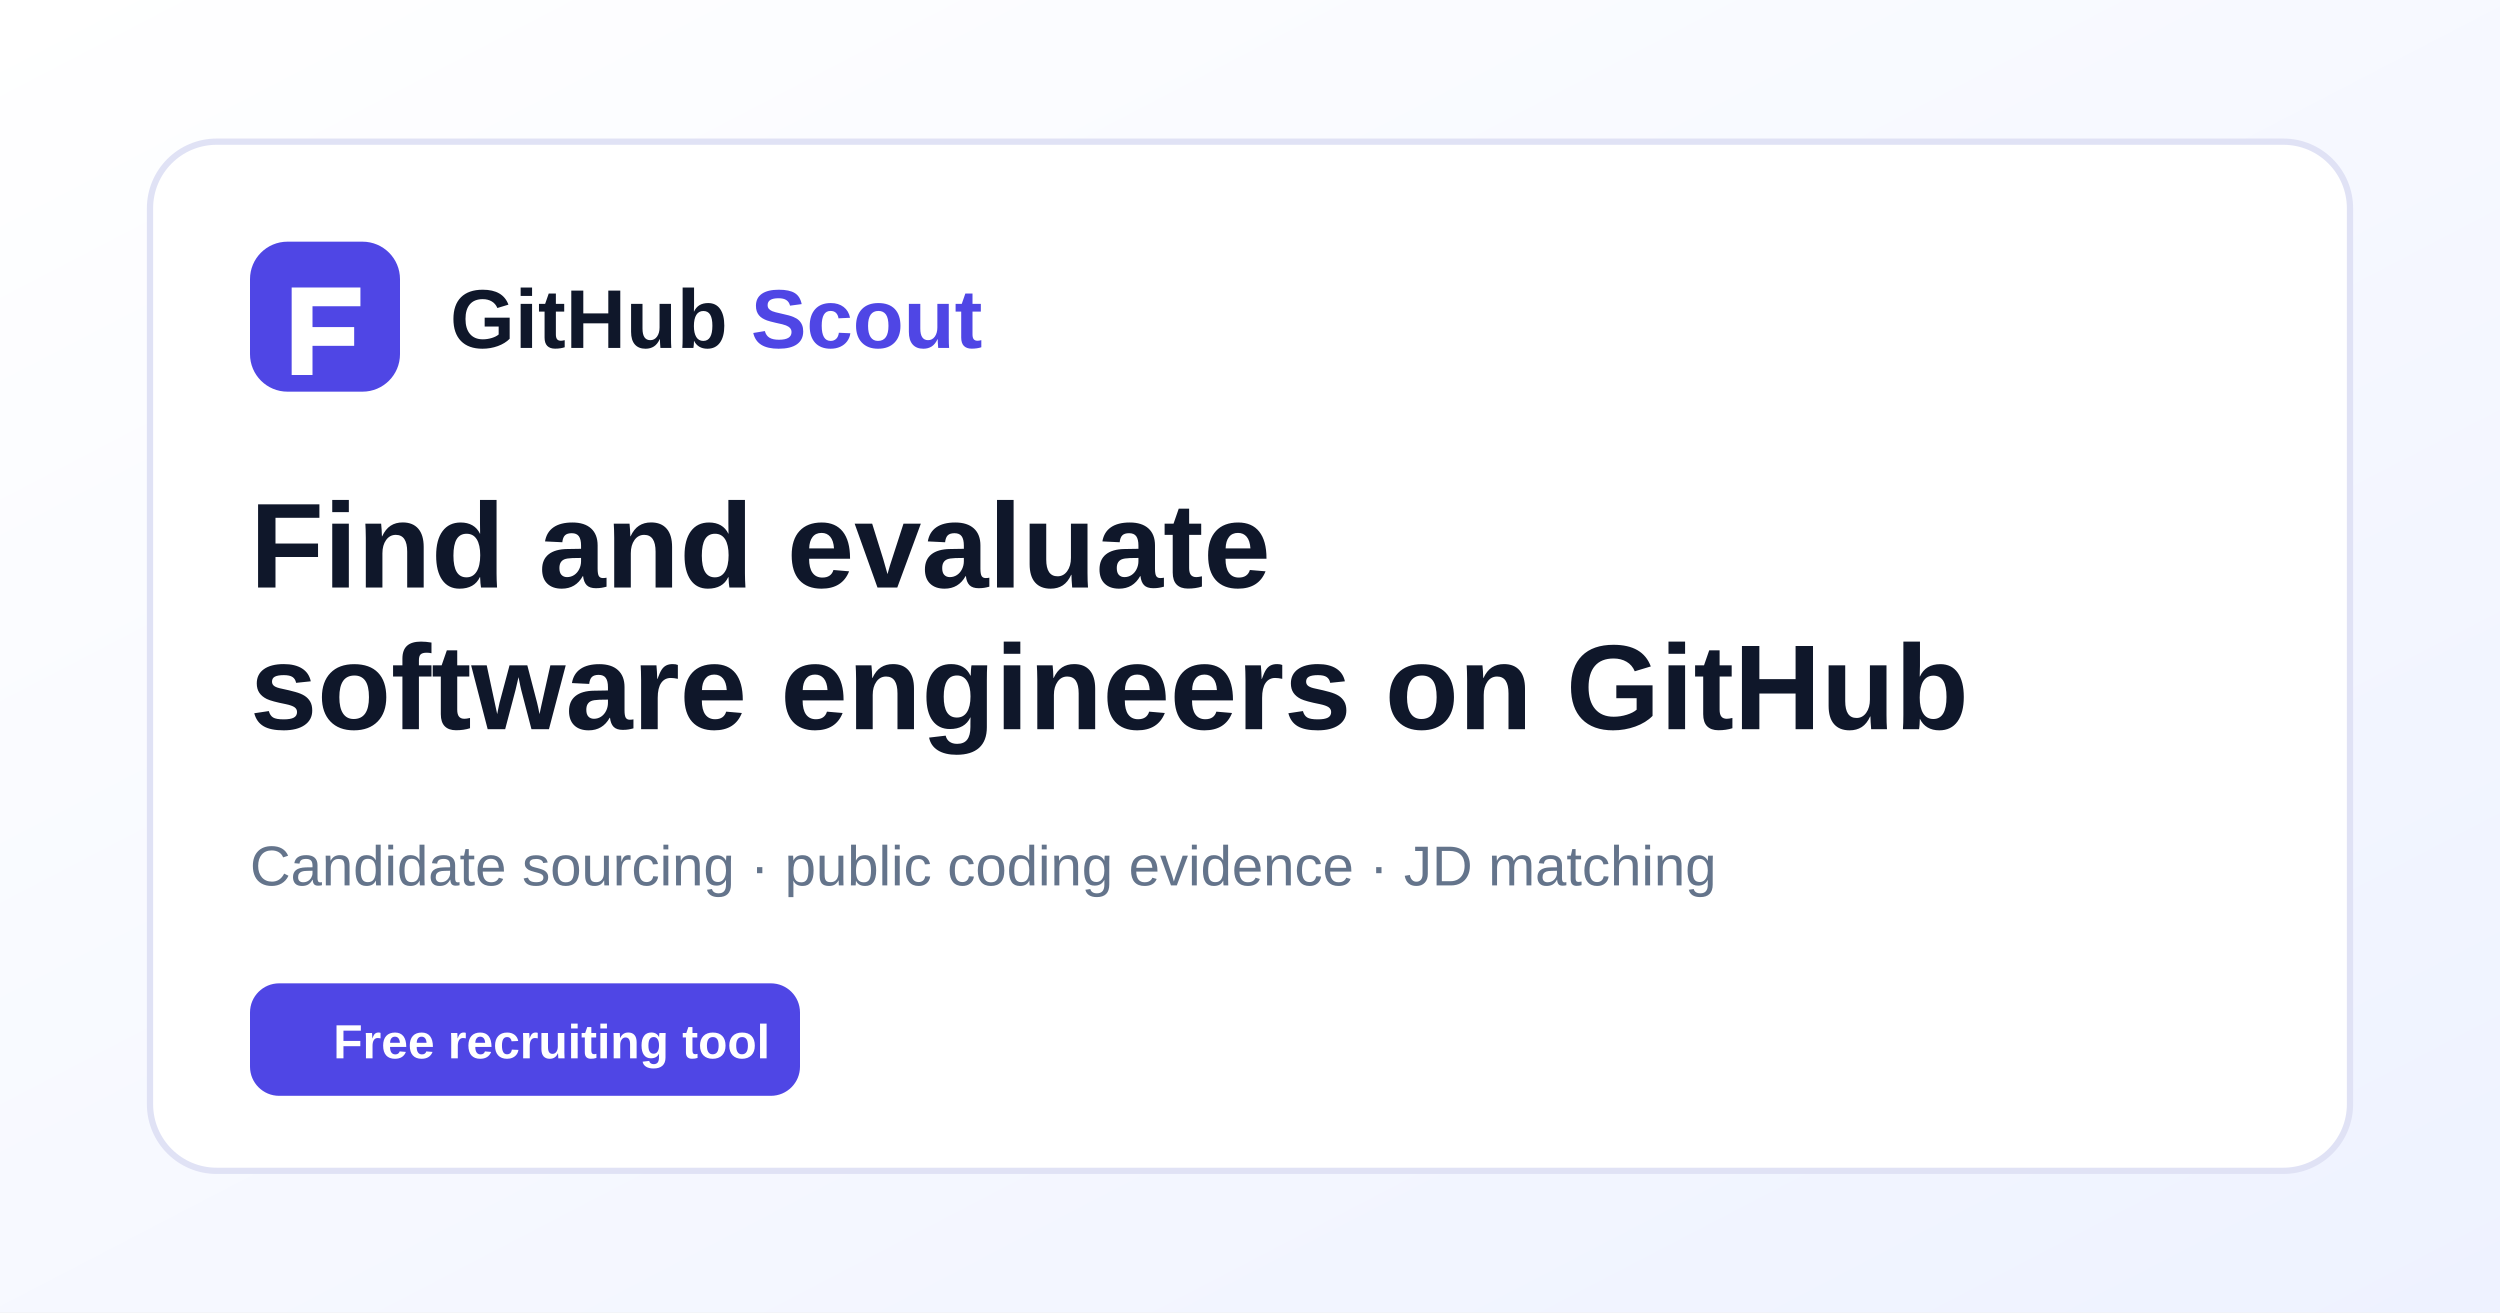
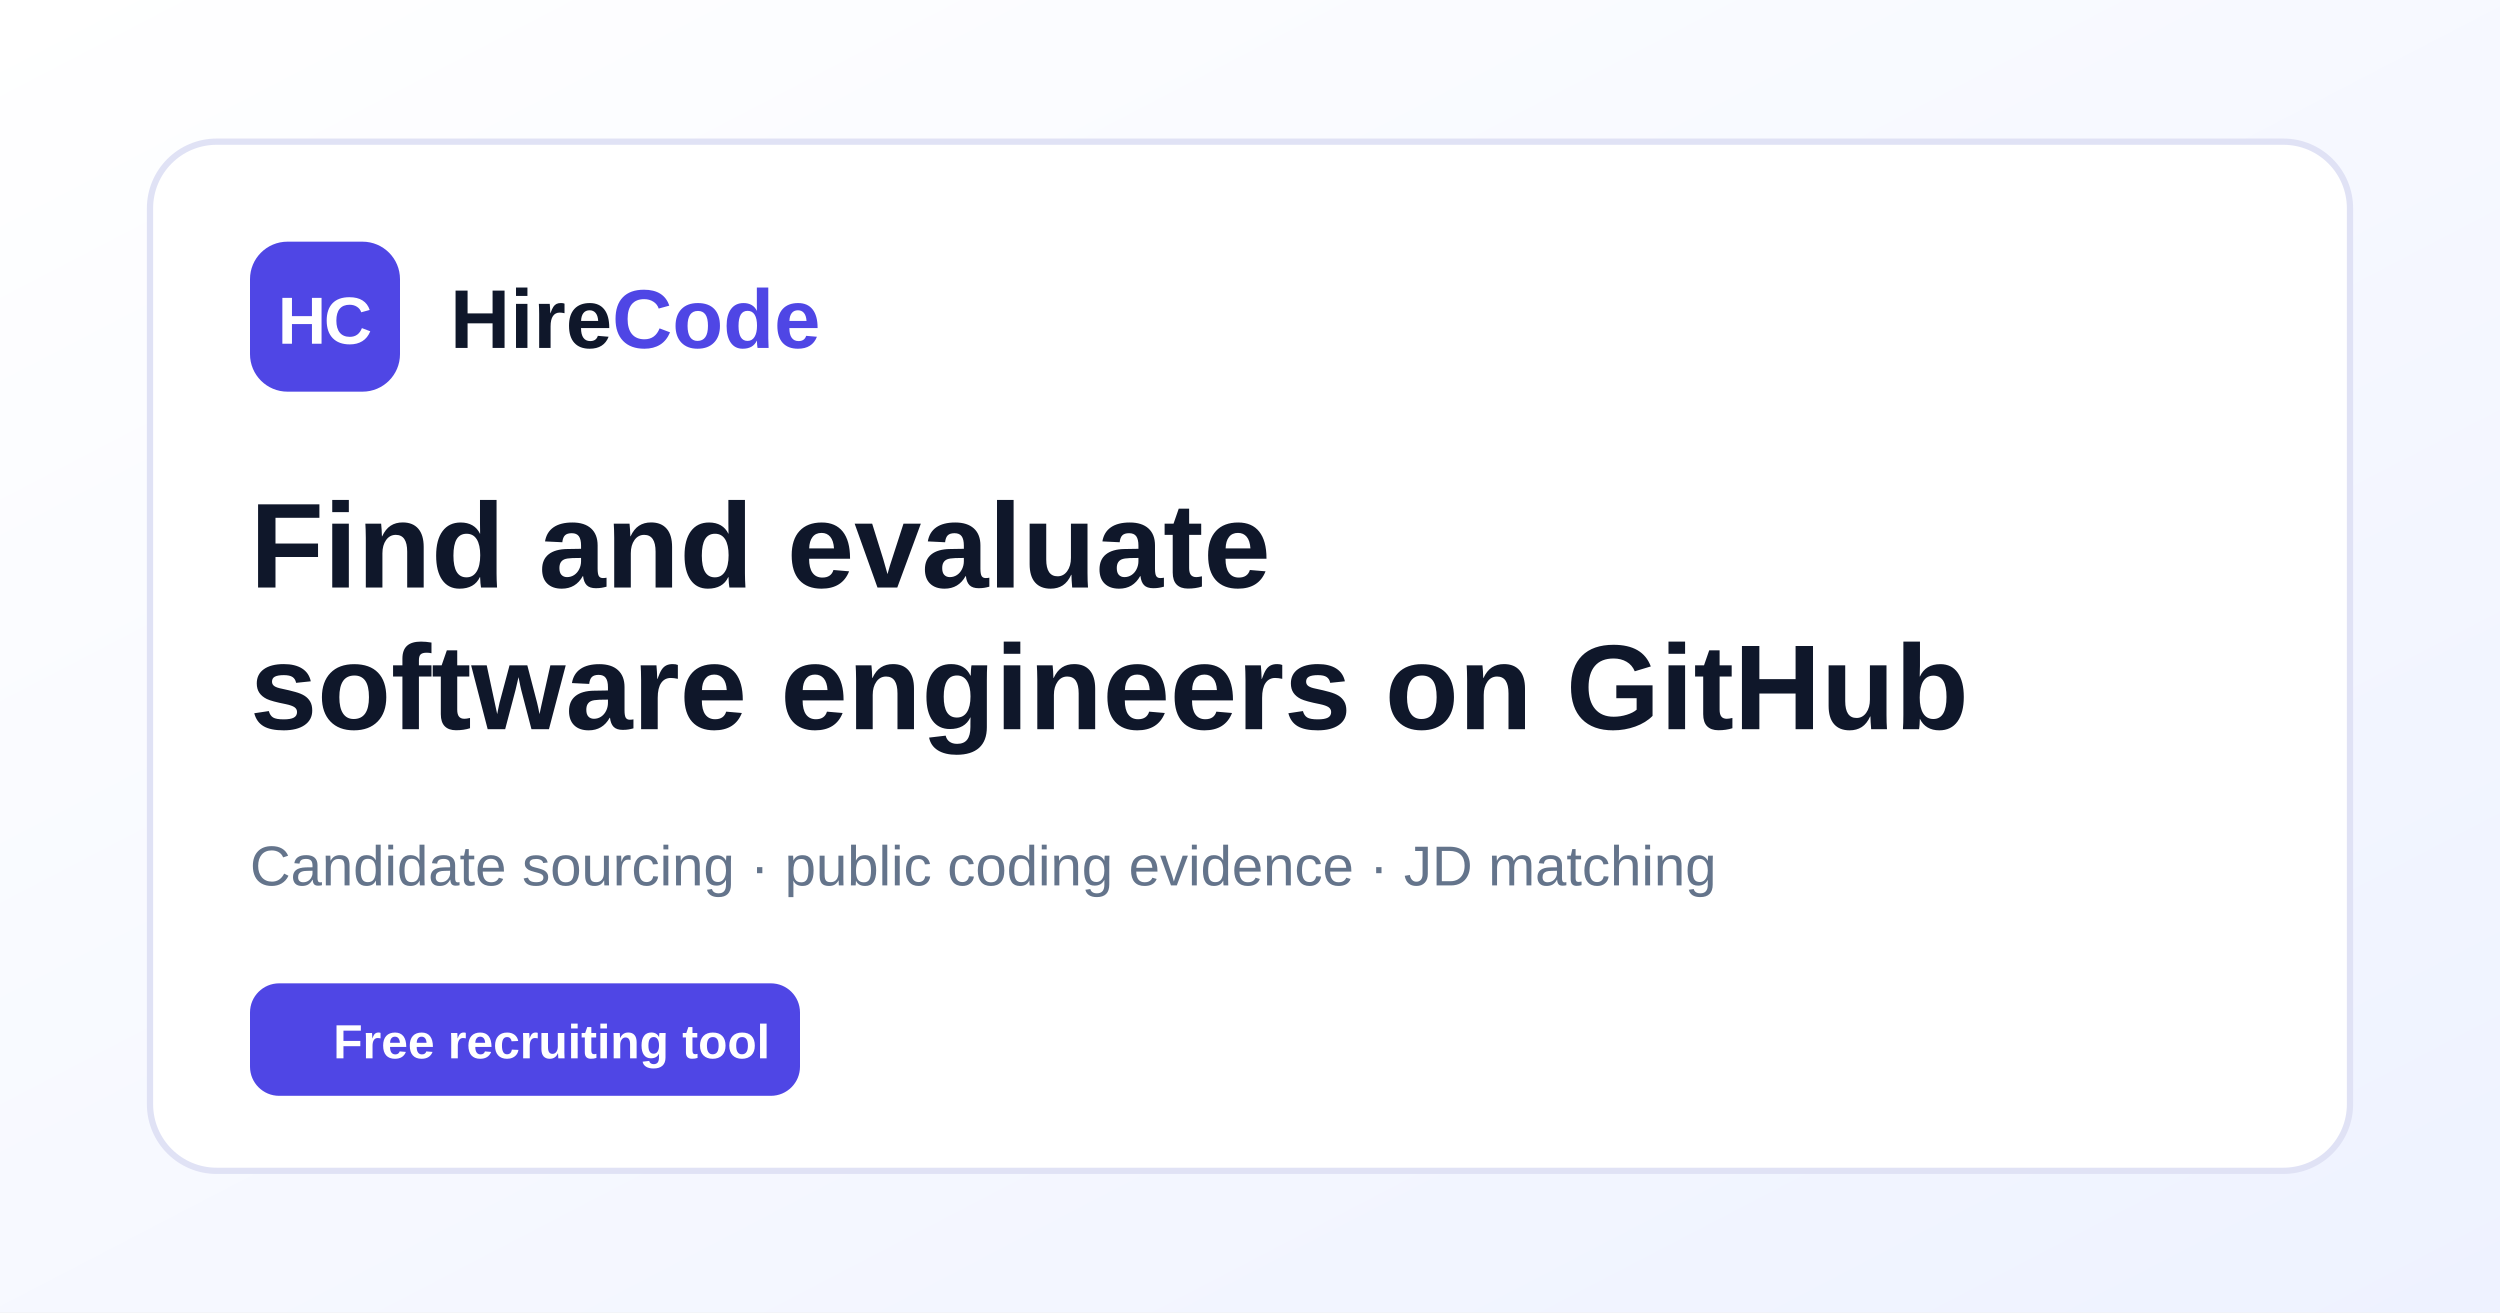
<svg xmlns="http://www.w3.org/2000/svg" width="1200" height="630" viewBox="0 0 1200 630">
  <defs>
    <linearGradient id="g" x1="0" y1="0" x2="1" y2="1">
      <stop stop-color="#ffffff" />
      <stop offset="1" stop-color="#eef2ff" />
    </linearGradient>
  </defs>
  <rect width="1200" height="630" fill="url(#g)" />
  <rect x="72" y="68" width="1056" height="494" rx="32" fill="#fff" stroke="#e0e2f5" stroke-width="3" />
  <rect x="120" y="116" width="72" height="72" rx="18" fill="#4f46e5" />
-   <path d="M140 138h33v9h-23v10h20v9h-20v14h-10v-42Z" fill="#fff" />
-   <text x="216" y="167" font-family="Arial,Helvetica,sans-serif" font-size="40" font-weight="700" fill="#0f172a">GitHub <tspan fill="#4f46e5">Scout</tspan>
+   <text x="156" y="165" text-anchor="middle" font-family="Arial,Helvetica,sans-serif" font-size="32" font-weight="700" letter-spacing="-1" fill="#fff">HC</text>
+   <text x="216" y="167" font-family="Arial,Helvetica,sans-serif" font-size="40" font-weight="700" fill="#0f172a">Hire<tspan fill="#4f46e5">Code</tspan>
  </text>
  <text x="120" y="282" font-family="Arial,Helvetica,sans-serif" font-size="58" font-weight="700" fill="#0f172a">Find and evaluate</text>
  <text x="120" y="350" font-family="Arial,Helvetica,sans-serif" font-size="58" font-weight="700" fill="#0f172a">software engineers on GitHub</text>
  <text x="120" y="425" font-family="Arial,Helvetica,sans-serif" font-size="27" fill="#64748b">Candidate sourcing · public coding evidence · JD matching</text>
  <rect x="120" y="472" width="264" height="54" rx="14" fill="#4f46e5" />
  <text x="160" y="508" font-family="Arial,Helvetica,sans-serif" font-size="23" font-weight="700" fill="#fff">Free recruiting tool</text>
</svg>
